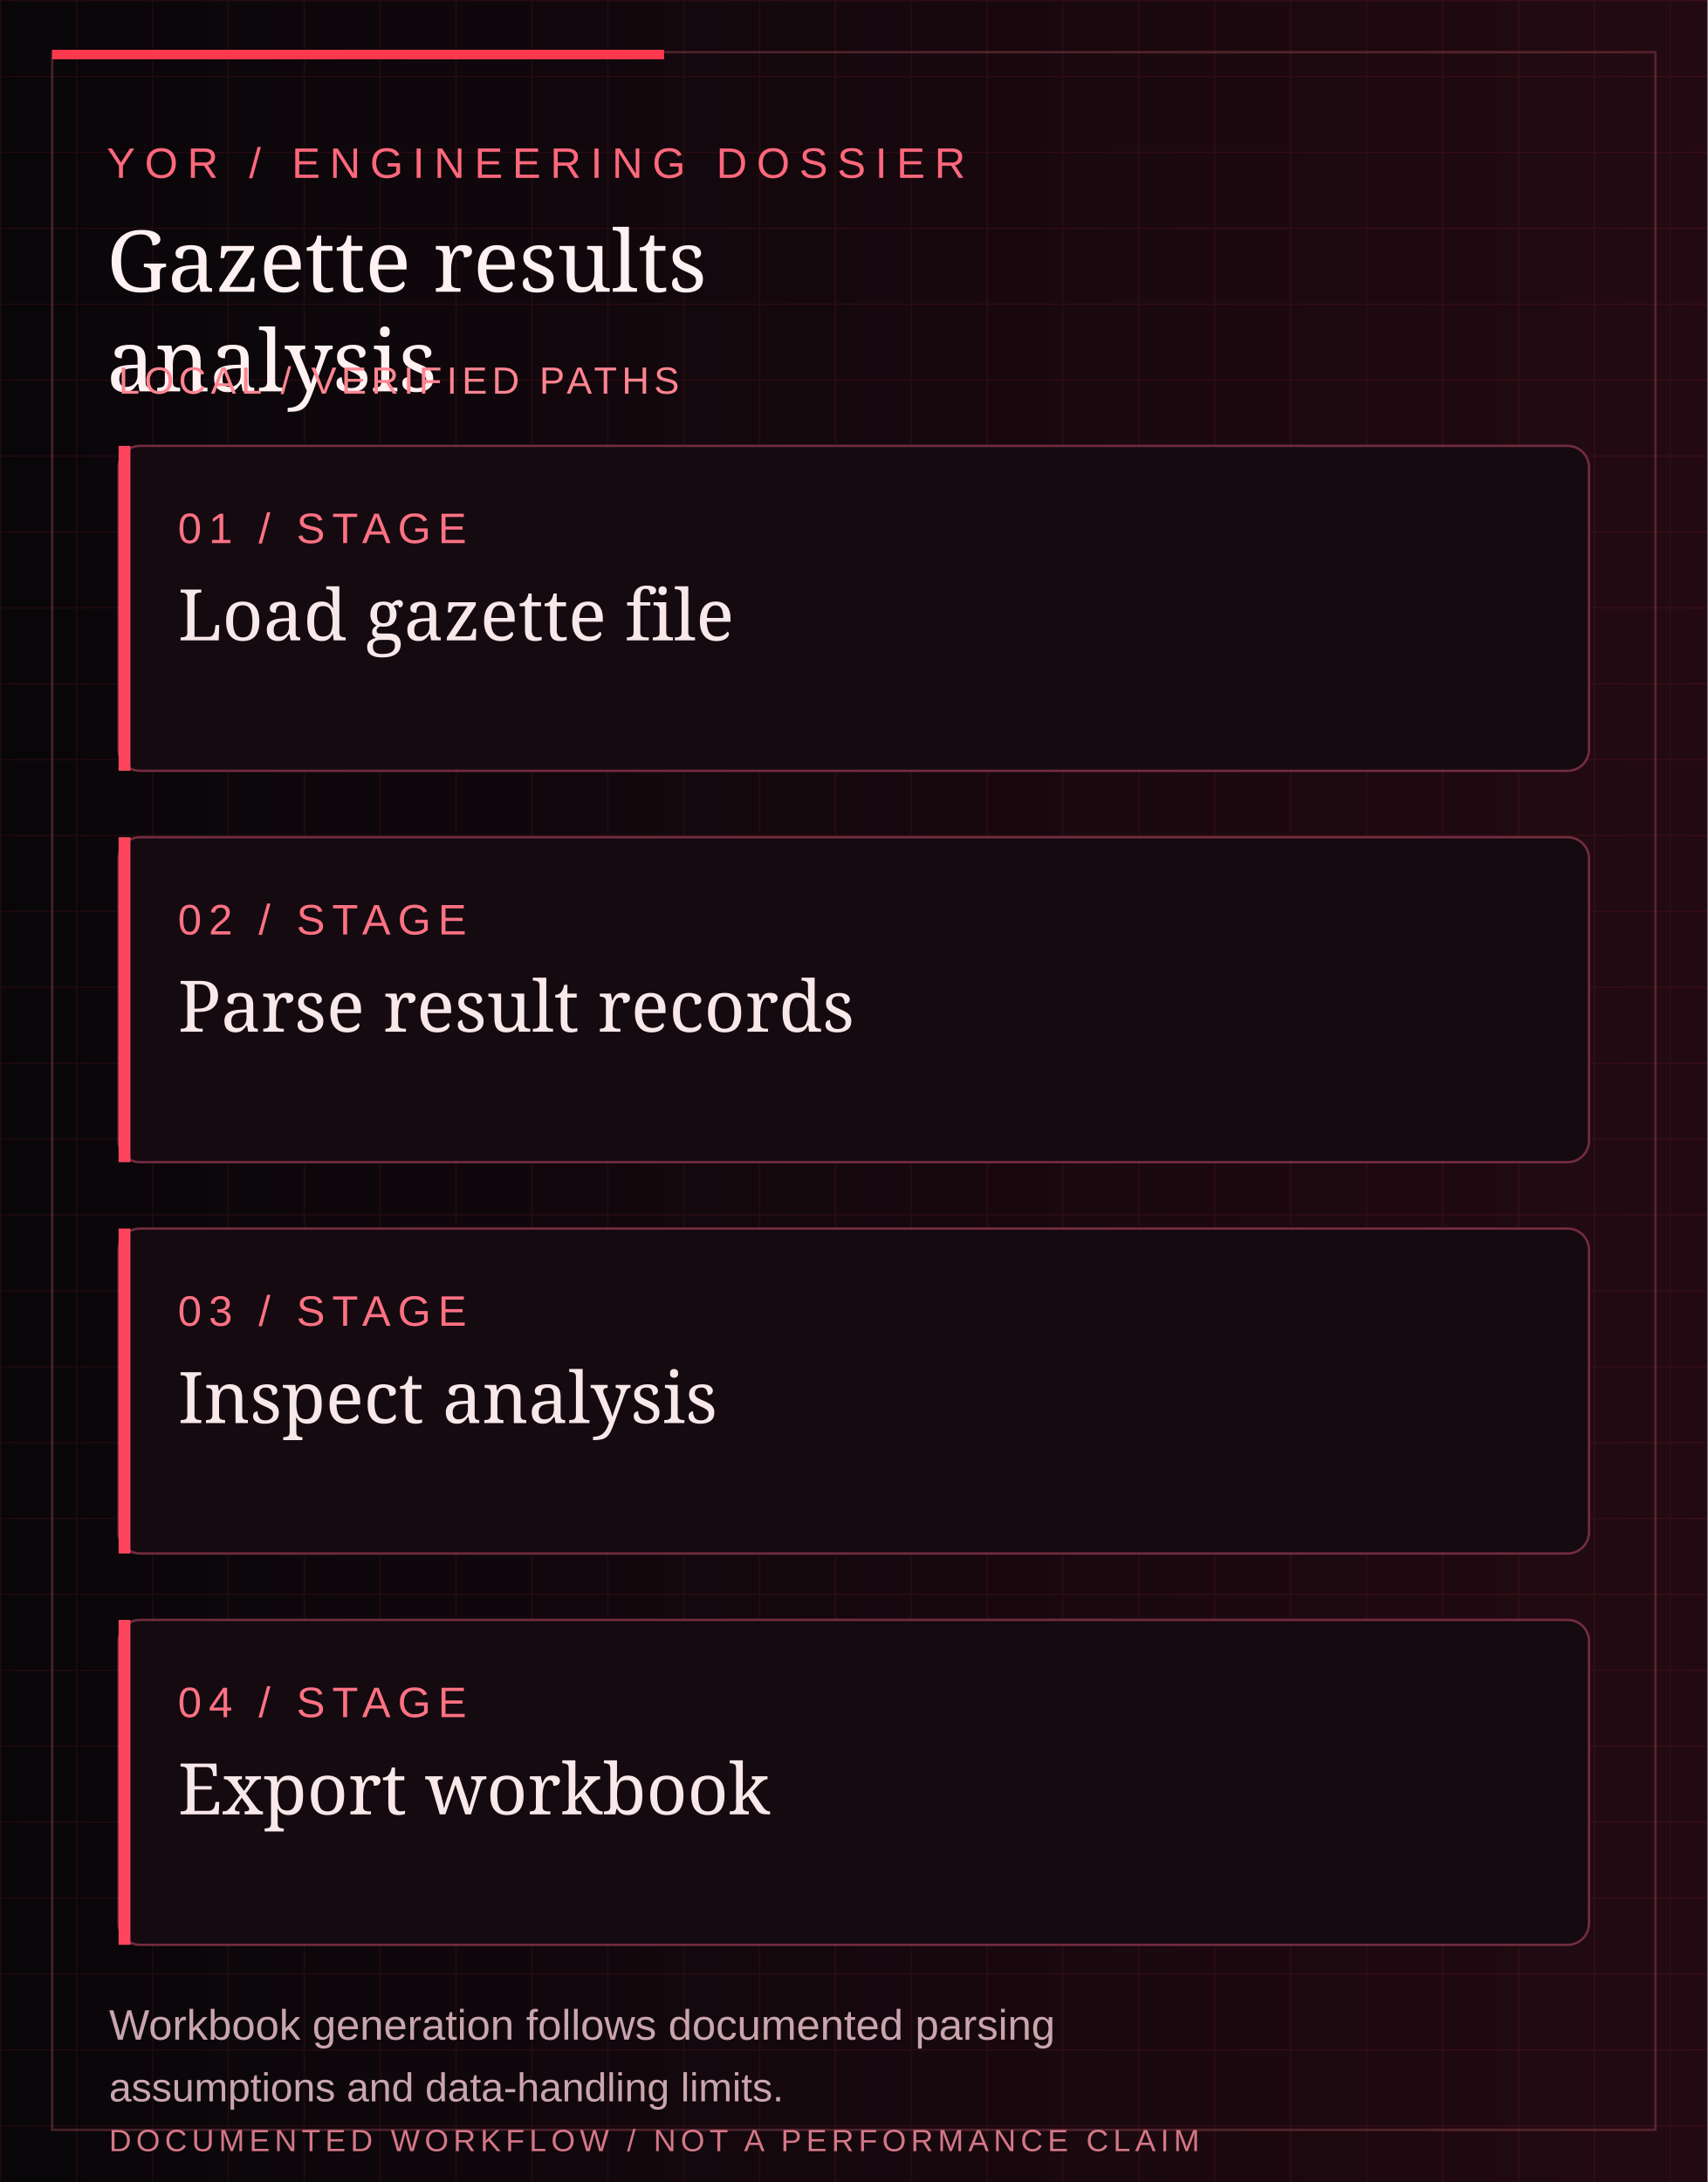
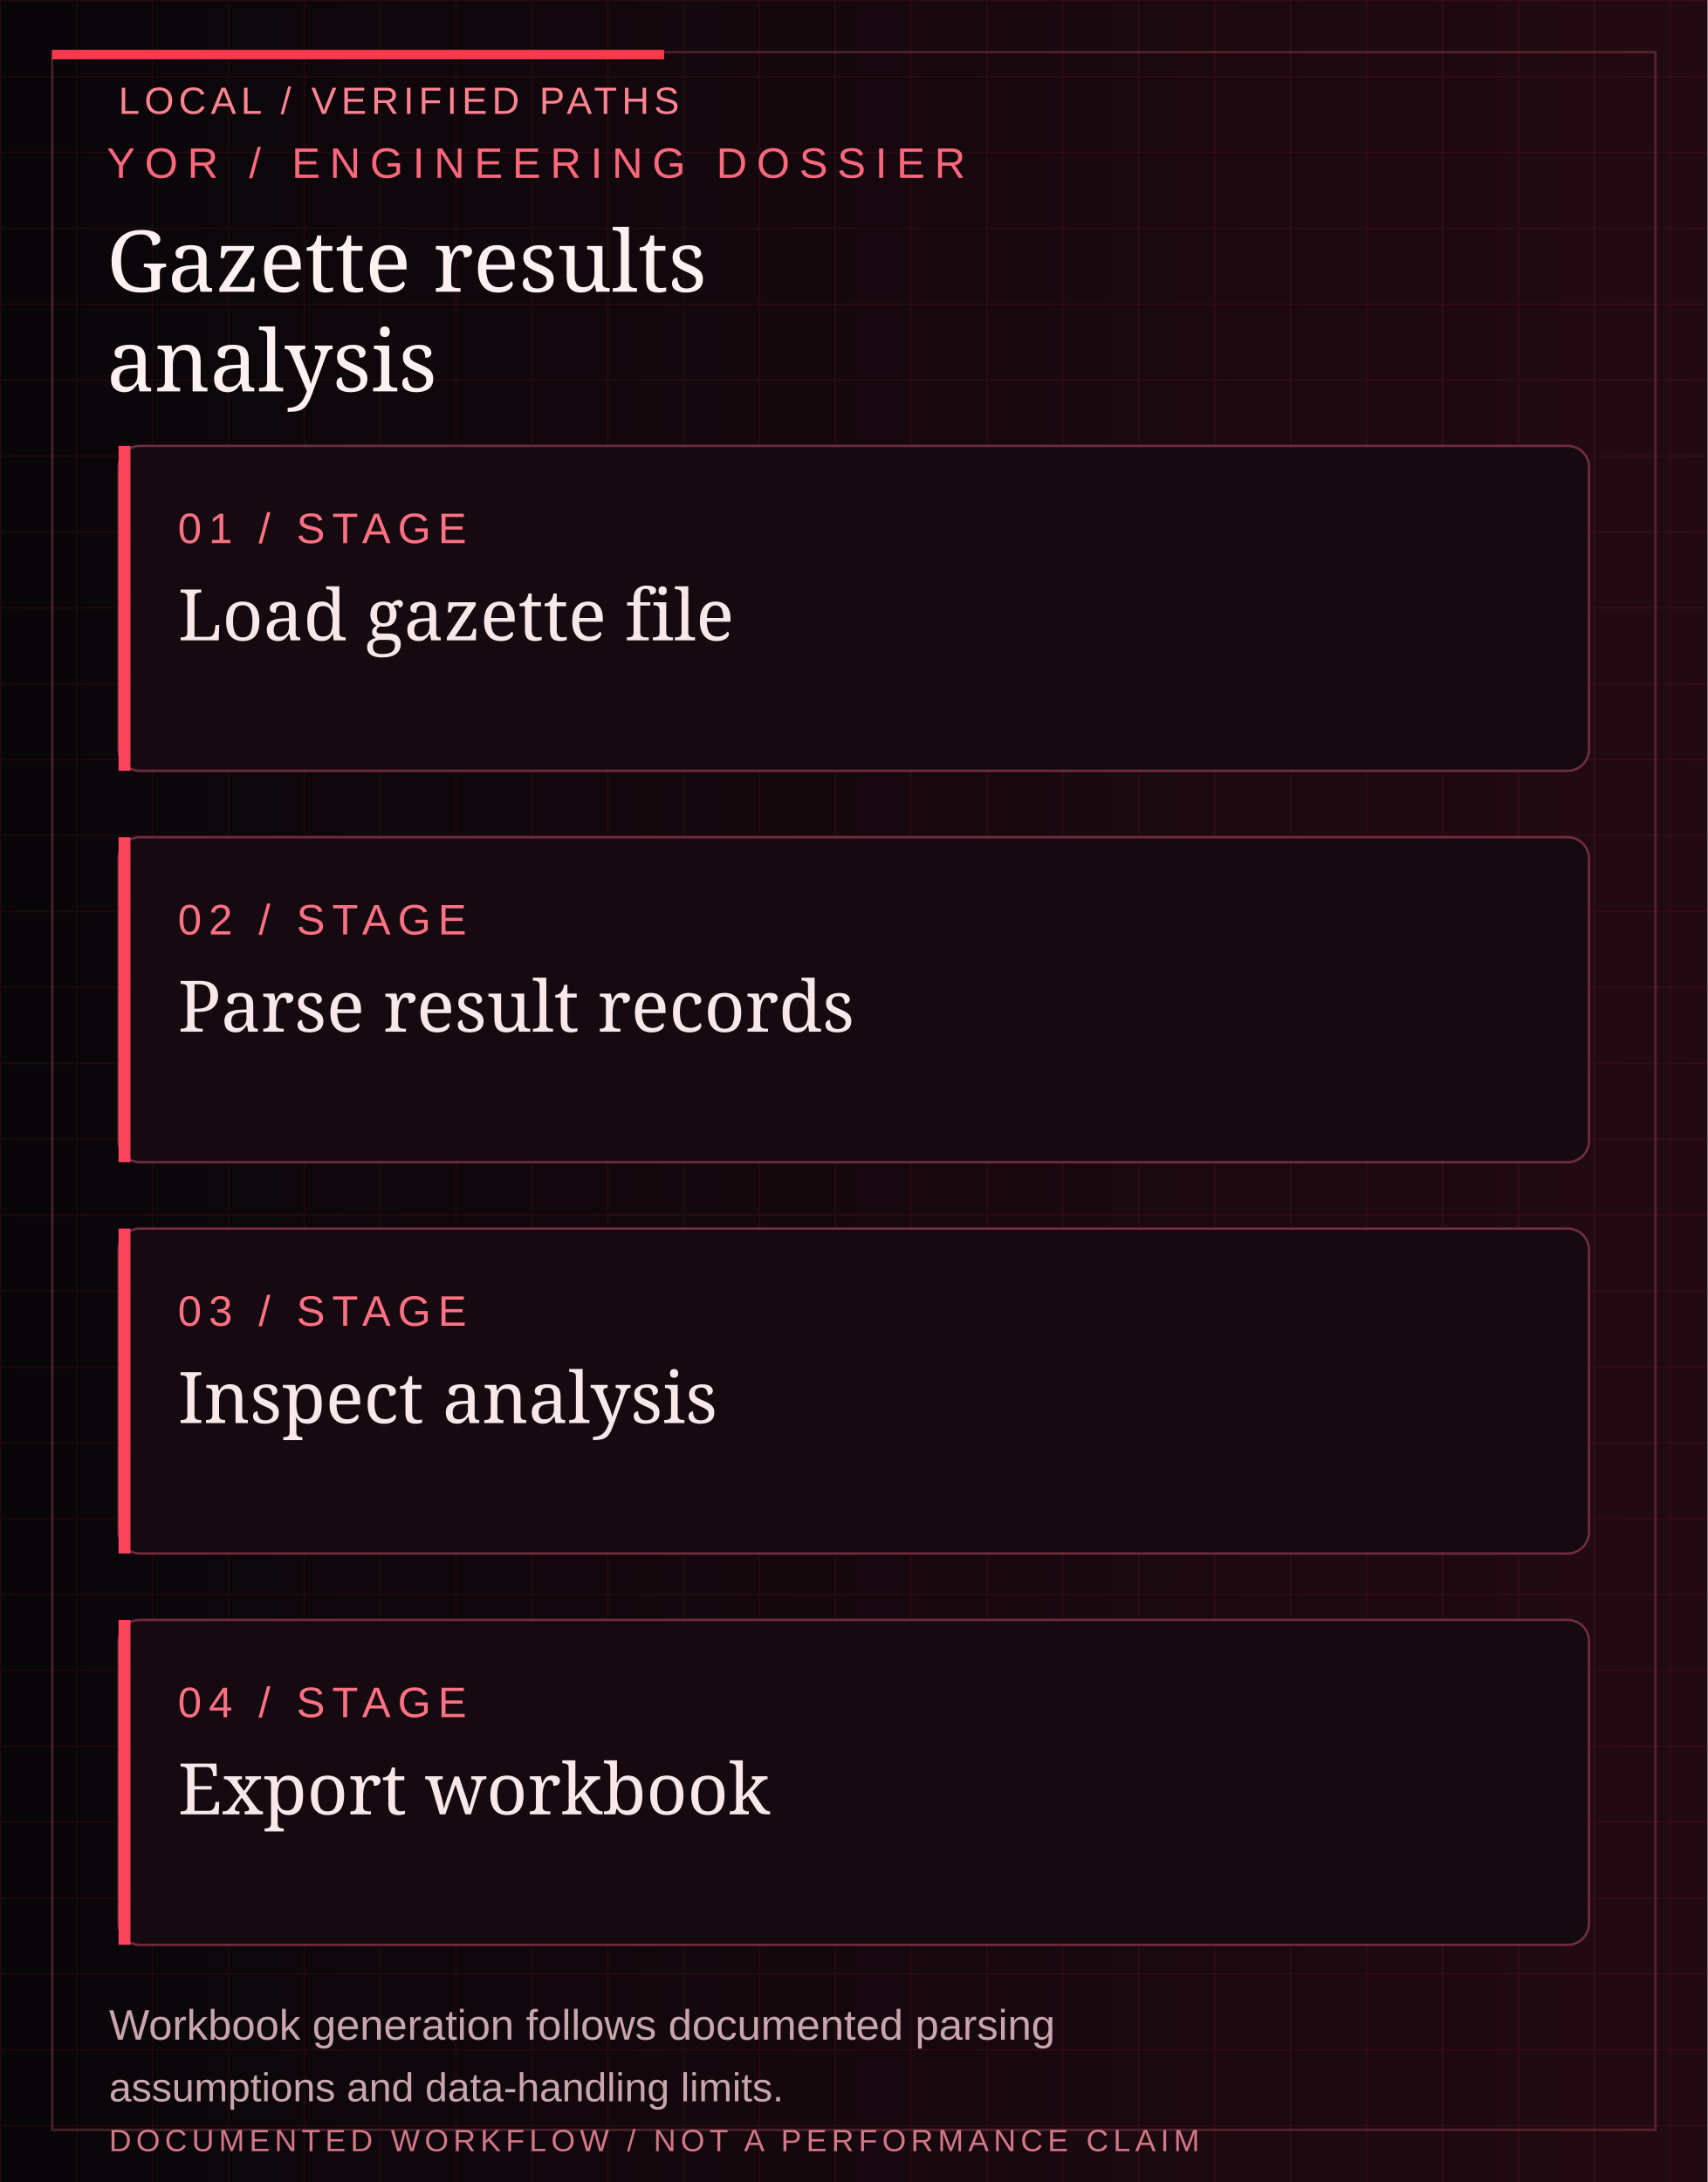
<svg xmlns="http://www.w3.org/2000/svg" width="720" height="920" viewBox="0 0 720 920" role="img">
  <defs>
    <linearGradient id="bg">
      <stop stop-color="#080609" />
      <stop offset="1" stop-color="#230a12" />
    </linearGradient>
    <pattern id="grid" width="32" height="32" patternUnits="userSpaceOnUse">
      <path d="M32 0H0V32" fill="none" stroke="#ff394d" stroke-opacity=".1" />
    </pattern>
  </defs>
  <rect width="720" height="920" fill="url(#bg)" />
  <rect width="720" height="920" fill="url(#grid)" />
  <rect x="22" y="22" width="676" height="876" fill="none" stroke="#a64a59" stroke-opacity=".4" />
  <path d="M22 23 H280" stroke="#ff394d" stroke-width="4" />
  <text x="45" y="75" fill="#ff687c" font-size="18" font-family="Arial" letter-spacing="4">YOR / ENGINEERING DOSSIER</text>
  <text x="45" y="123" font-size="36" fill="#fff1f1" font-family="Georgia">Gazette results</text>
  <text x="45" y="165" font-size="36" fill="#fff1f1" font-family="Georgia">analysis</text>
-   <text x="50" y="166" font-size="16" fill="#ff8491" font-family="Arial" letter-spacing="2">LOCAL / VERIFIED PATHS</text>
+   <text x="50" y="48" font-size="16" fill="#ff8491" font-family="Arial" letter-spacing="2">LOCAL / VERIFIED PATHS</text>
  <rect x="50" y="188" width="620" height="137" rx="9" fill="#140a10" stroke="#722c3e" />
  <rect x="50" y="188" width="5" height="137" fill="#fd465e" />
  <text x="75" y="229" fill="#ff7183" font-family="Arial" font-size="18" letter-spacing="3">01 / STAGE</text>
  <text x="75" y="270" fill="#f9e8e9" font-family="Georgia" font-size="30">Load gazette file</text>
  <rect x="50" y="353" width="620" height="137" rx="9" fill="#140a10" stroke="#722c3e" />
  <rect x="50" y="353" width="5" height="137" fill="#fd465e" />
  <text x="75" y="394" fill="#ff7183" font-family="Arial" font-size="18" letter-spacing="3">02 / STAGE</text>
  <text x="75" y="435" fill="#f9e8e9" font-family="Georgia" font-size="30">Parse result records</text>
  <rect x="50" y="518" width="620" height="137" rx="9" fill="#140a10" stroke="#722c3e" />
  <rect x="50" y="518" width="5" height="137" fill="#fd465e" />
  <text x="75" y="559" fill="#ff7183" font-family="Arial" font-size="18" letter-spacing="3">03 / STAGE</text>
  <text x="75" y="600" fill="#f9e8e9" font-family="Georgia" font-size="30">Inspect analysis</text>
  <rect x="50" y="683" width="620" height="137" rx="9" fill="#140a10" stroke="#722c3e" />
  <rect x="50" y="683" width="5" height="137" fill="#fd465e" />
  <text x="75" y="724" fill="#ff7183" font-family="Arial" font-size="18" letter-spacing="3">04 / STAGE</text>
  <text x="75" y="765" fill="#f9e8e9" font-family="Georgia" font-size="30">Export workbook</text>
  <text x="46" y="860" fill="#c9a5ad" font-size="18" font-family="Arial">Workbook generation follows documented parsing</text>
  <text x="46" y="886" fill="#c9a5ad" font-size="17" font-family="Arial">assumptions and data-handling limits.</text>
  <text x="46" y="907" fill="#d47787" font-size="13" font-family="Arial" letter-spacing="2">DOCUMENTED WORKFLOW / NOT A PERFORMANCE CLAIM</text>
</svg>
